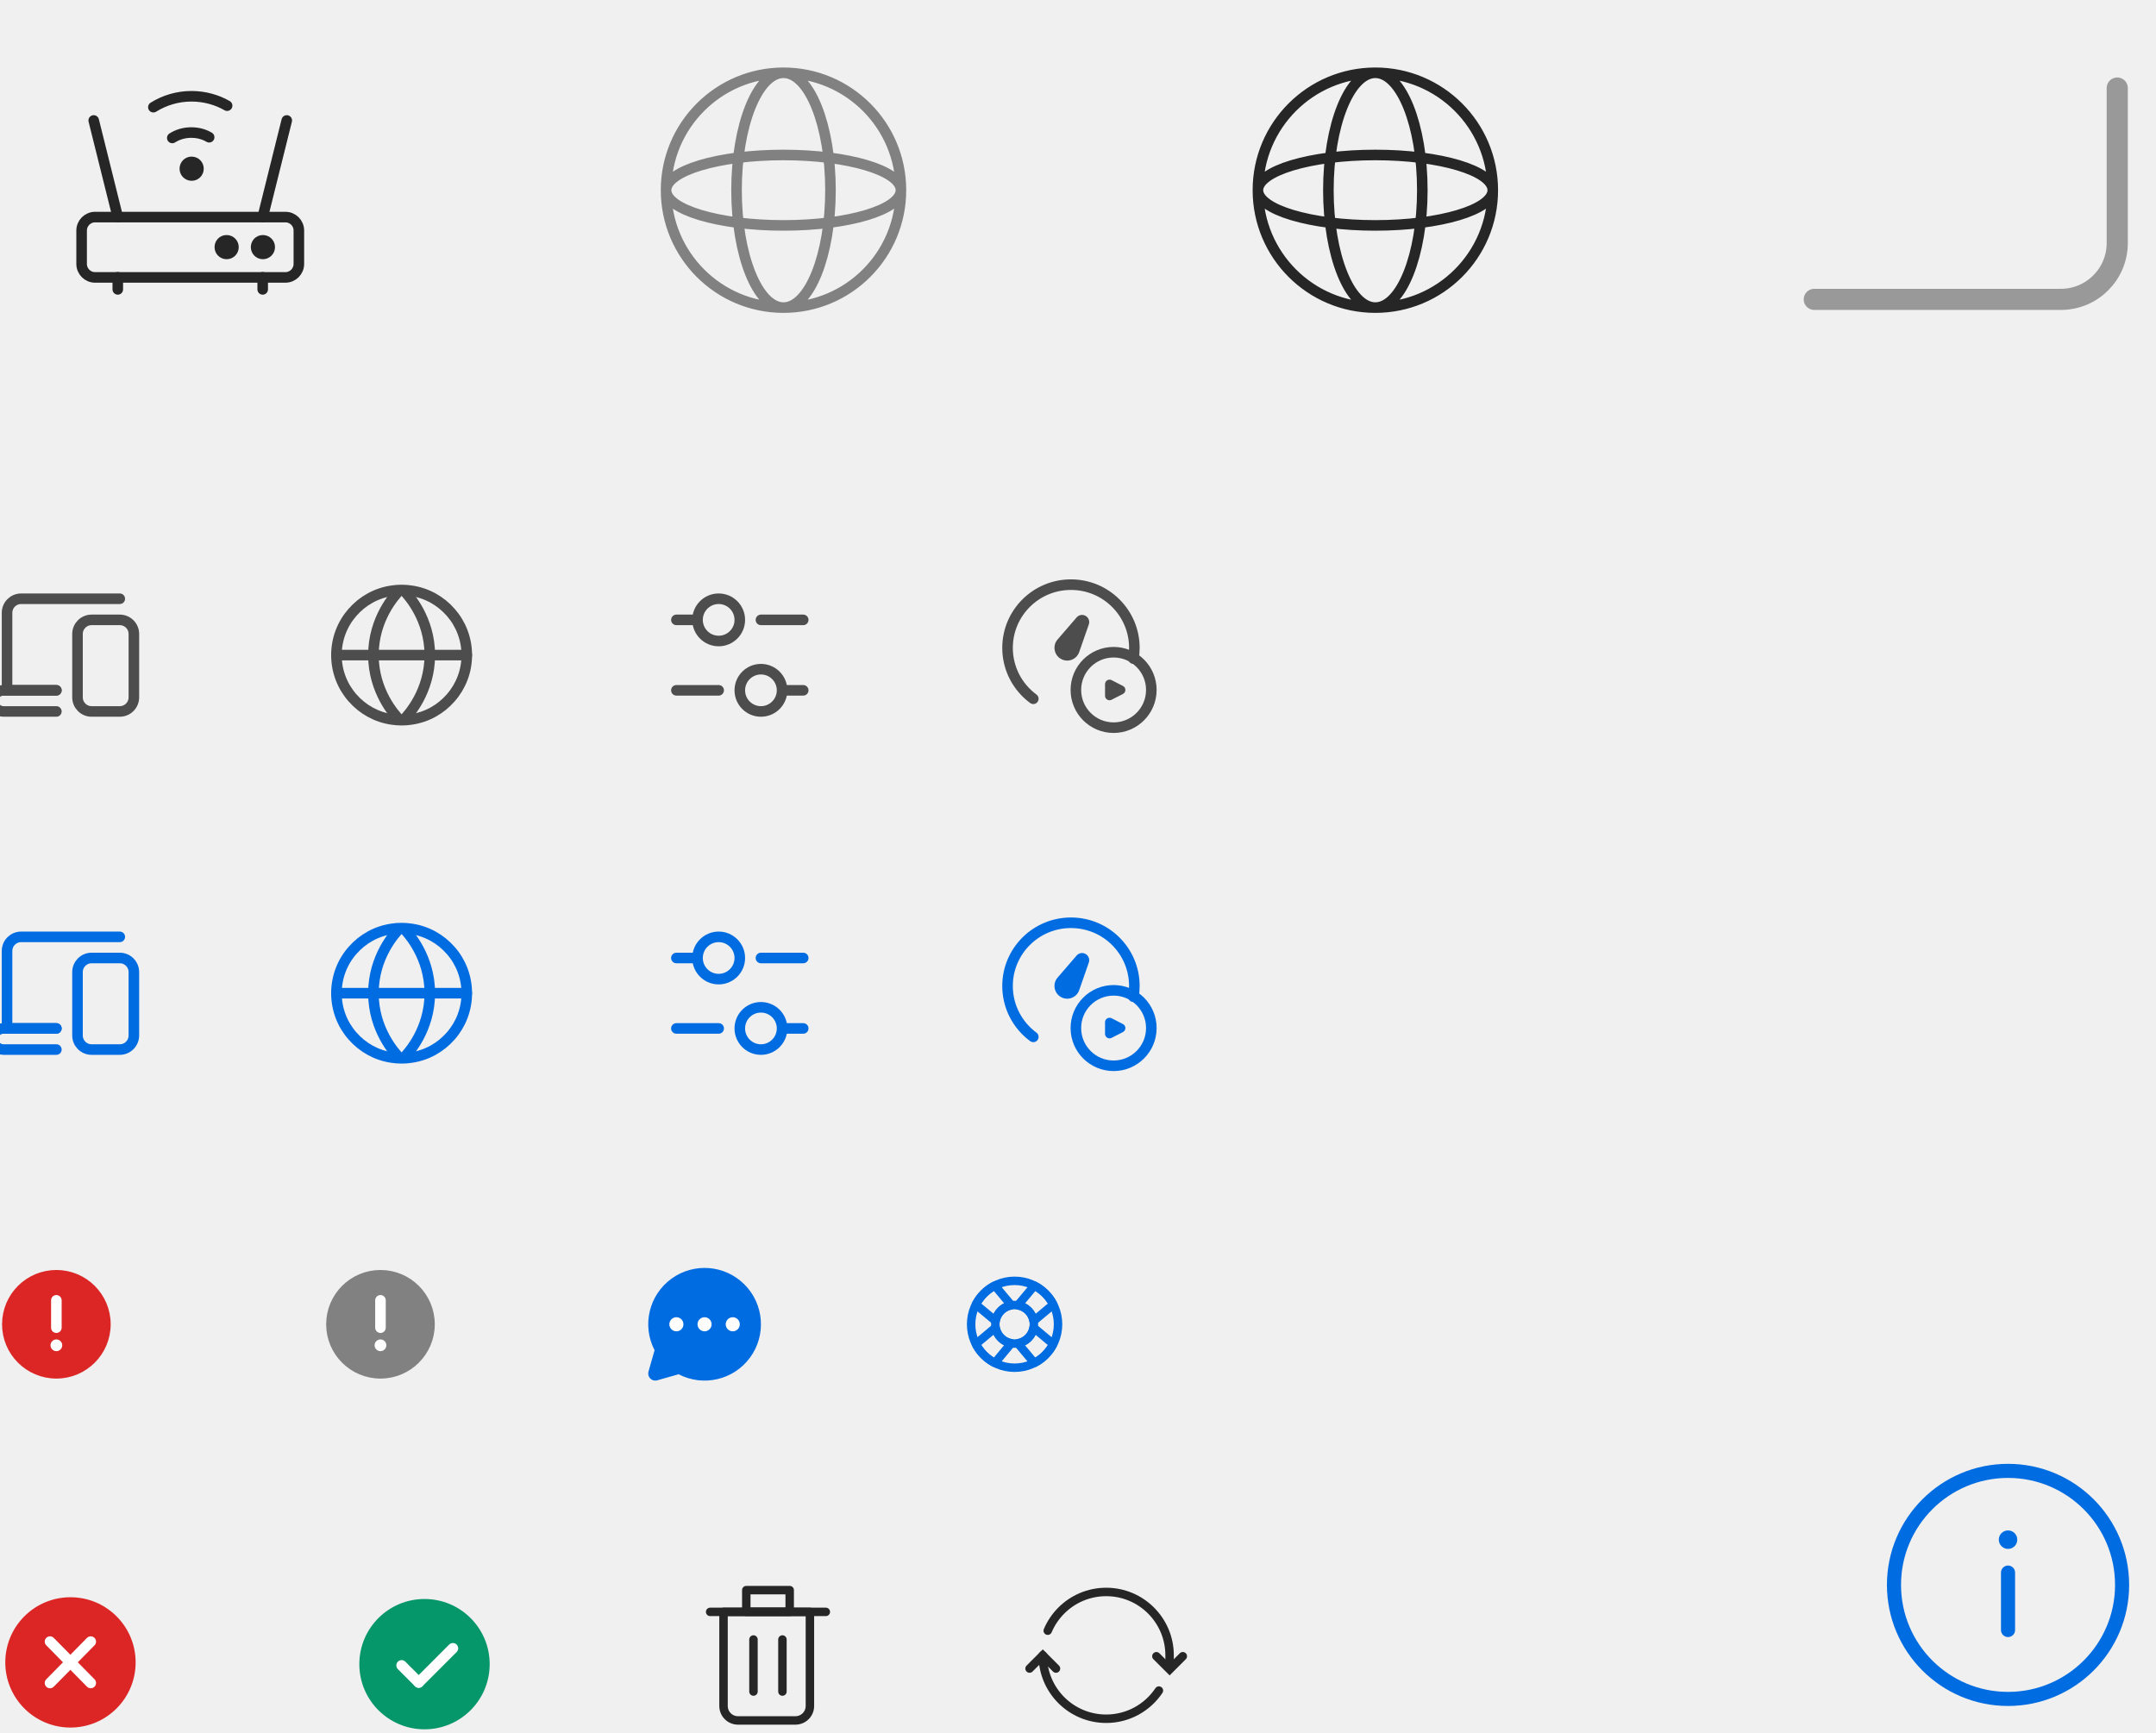
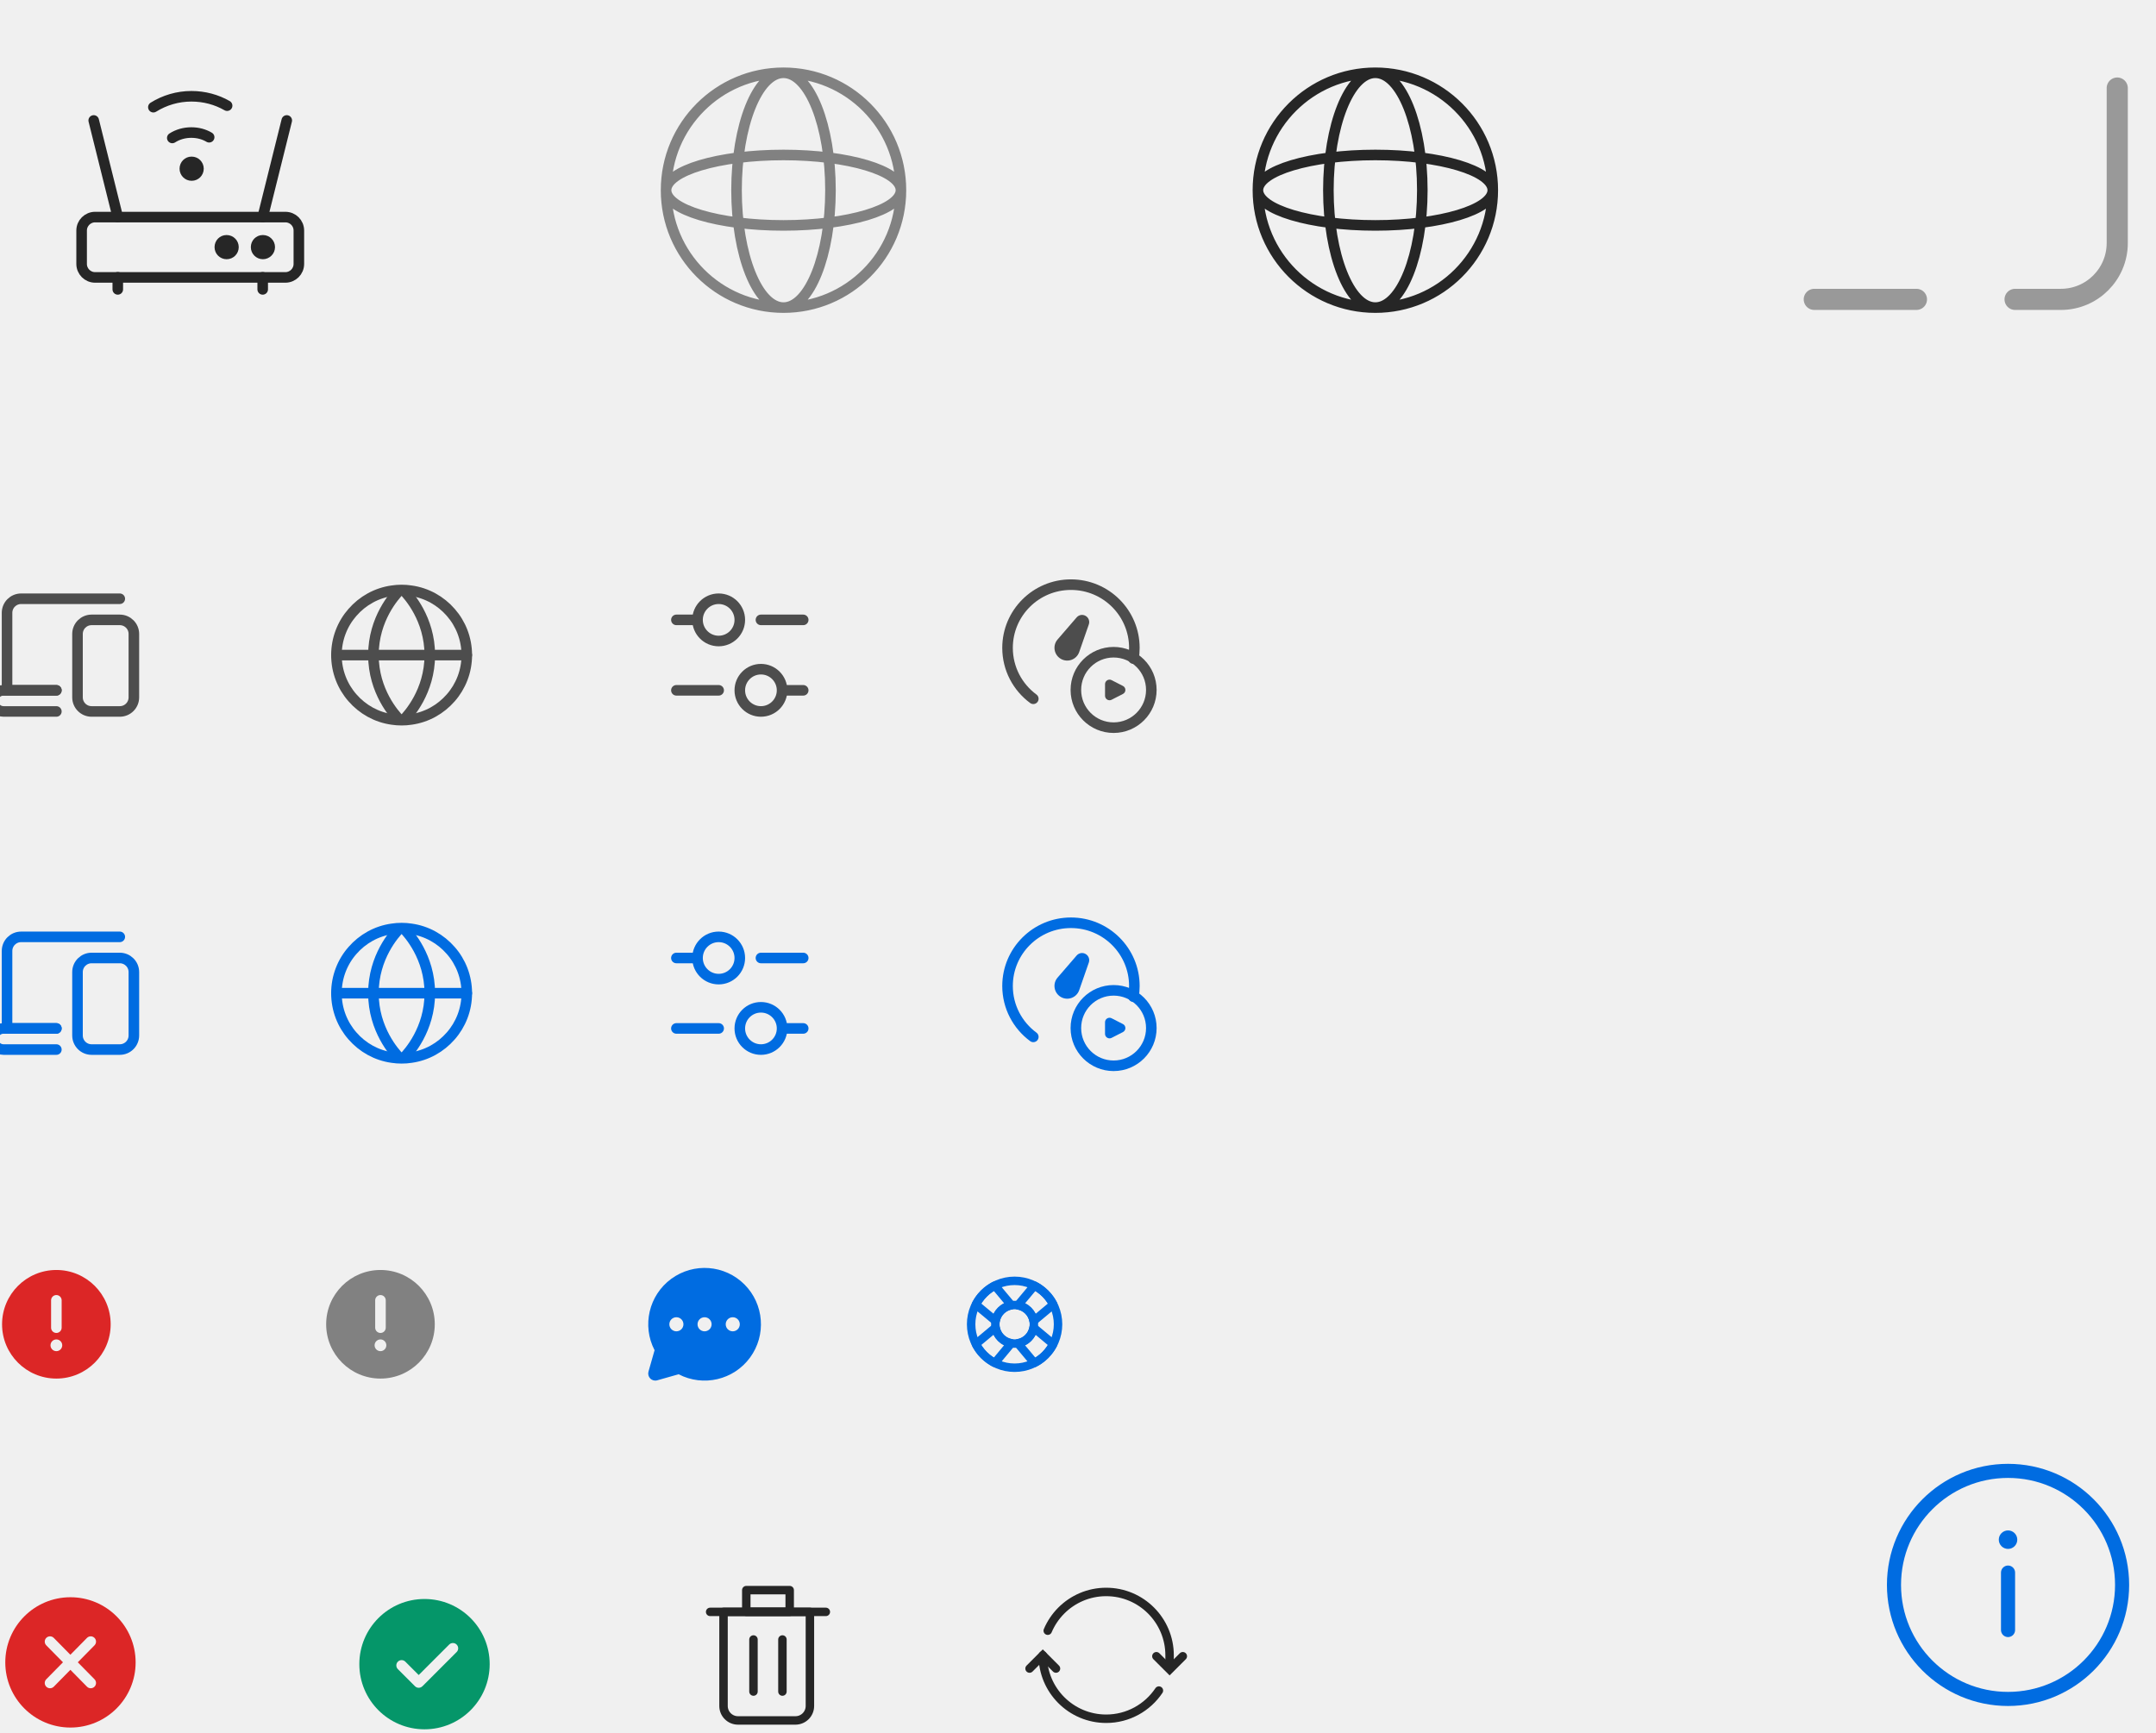
<svg xmlns="http://www.w3.org/2000/svg" width="306" height="246" viewBox="0 0 306 246" fill="none">
-   <g clip-path="url(#clip0_1028_143012)">
-     <path d="M211.869 27C211.869 36.205 204.407 43.667 195.202 43.667M211.869 27C211.869 17.795 204.407 10.333 195.202 10.333M211.869 27C211.869 24.238 204.407 22 195.202 22C185.998 22 178.536 24.238 178.536 27M211.869 27C211.869 29.761 204.407 32 195.202 32C185.998 32 178.536 29.761 178.536 27M195.202 43.667C185.998 43.667 178.536 36.205 178.536 27M195.202 43.667C198.884 43.667 201.869 36.205 201.869 27C201.869 17.795 198.884 10.333 195.202 10.333M195.202 43.667C191.52 43.667 188.536 36.205 188.536 27C188.536 17.795 191.52 10.333 195.202 10.333M178.536 27C178.536 17.795 185.998 10.333 195.202 10.333" stroke="#262626" stroke-width="1.5" />
-     <path d="M257.5 42.5H292.5C296.918 42.5 300.5 38.918 300.5 34.5V12.5" stroke="#999999" stroke-width="3" stroke-linecap="round" />
-     <path d="M51 236.25C51 231.14 55.14 227 60.25 227C65.36 227 69.5 231.14 69.5 236.25C69.5 241.36 65.36 245.5 60.25 245.5C55.14 245.5 51 241.36 51 236.25Z" fill="#059669" />
-     <path d="M59.427 238.854L57 236.427" stroke="white" stroke-width="1.5" stroke-linecap="round" />
-     <path d="M64.28 234L59.427 238.854" stroke="white" stroke-width="1.5" stroke-linecap="round" />
-     <path d="M13.5 30.817C12.45 30.817 11.584 31.667 11.584 32.733V37.467C11.584 38.517 12.434 39.383 13.5 39.383H40.5C41.55 39.383 42.417 38.533 42.417 37.467V32.733C42.417 31.667 41.567 30.817 40.5 30.817H13.5Z" stroke="#262626" stroke-width="1.5" stroke-linecap="round" stroke-linejoin="round" />
-     <path d="M16.717 39.367V41.083" stroke="#262626" stroke-width="1.5" stroke-linecap="round" stroke-linejoin="round" />
-     <path d="M37.284 39.367V41.083" stroke="#262626" stroke-width="1.5" stroke-linecap="round" stroke-linejoin="round" />
-     <path d="M35.6 35.083C35.6 34.133 36.35 33.367 37.3 33.367H37.317C38.267 33.367 39.033 34.133 39.033 35.083C39.033 36.033 38.25 36.8 37.317 36.8C36.367 36.8 35.6 36.033 35.6 35.083Z" fill="#262626" />
-     <path d="M30.451 35.084C30.451 34.134 31.201 33.367 32.151 33.367H32.167C33.117 33.367 33.884 34.134 33.884 35.084C33.884 36.034 33.117 36.8 32.167 36.8C31.217 36.8 30.451 36.034 30.451 35.084Z" fill="#262626" />
-     <path d="M16.718 30.817L13.301 17.1" stroke="#262626" stroke-width="1.5" stroke-linecap="round" stroke-linejoin="round" />
-     <path d="M37.284 30.817L40.7 17.1" stroke="#262626" stroke-width="1.5" stroke-linecap="round" stroke-linejoin="round" />
-     <path d="M21.768 15.217C23.351 14.233 25.201 13.667 27.168 13.667C29.018 13.667 30.751 14.15 32.234 15" stroke="#262626" stroke-width="1.5" stroke-linecap="round" stroke-linejoin="round" />
-     <path d="M24.452 19.583C25.235 19.083 26.168 18.817 27.152 18.817C28.085 18.817 28.952 19.05 29.685 19.483" stroke="#262626" stroke-width="1.5" stroke-linecap="round" stroke-linejoin="round" />
-     <path d="M25.485 23.95C25.485 23 26.235 22.233 27.185 22.233H27.201C28.151 22.233 28.918 23 28.918 23.95C28.918 24.9 28.151 25.667 27.201 25.667C26.252 25.667 25.485 24.9 25.485 23.95Z" fill="#262626" />
-     <path d="M127.869 27C127.869 36.205 120.407 43.667 111.202 43.667M127.869 27C127.869 17.795 120.407 10.333 111.202 10.333M127.869 27C127.869 24.238 120.407 22 111.202 22C101.998 22 94.536 24.238 94.536 27M127.869 27C127.869 29.761 120.407 32 111.202 32C101.998 32 94.536 29.761 94.536 27M111.202 43.667C101.998 43.667 94.536 36.205 94.536 27M111.202 43.667C114.884 43.667 117.869 36.205 117.869 27C117.869 17.795 114.884 10.333 111.202 10.333M111.202 43.667C107.52 43.667 104.536 36.205 104.536 27C104.536 17.795 107.52 10.333 111.202 10.333M94.536 27C94.536 17.795 101.998 10.333 111.202 10.333" stroke="#818181" stroke-width="1.5" />
-     <path d="M1.5 236C1.5 231.304 5.304 227.5 10 227.5C14.696 227.5 18.5 231.304 18.5 236C18.5 240.696 14.696 244.5 10 244.5C5.304 244.5 1.5 240.696 1.5 236Z" fill="#DC2626" stroke="#DC2626" stroke-width="1.5" stroke-linecap="round" stroke-linejoin="round" />
-     <path d="M12.88 233.05L7.1 238.922" stroke="white" stroke-width="1.5" stroke-linecap="round" stroke-linejoin="round" />
-     <path d="M7.1 233.05L12.88 238.922" stroke="white" stroke-width="1.5" stroke-linecap="round" stroke-linejoin="round" />
-     <path d="M63.97 99.07C62.55 100.7 60.57 101.83 58.33 102.14C57.9 102.21 57.46 102.24 57 102.24C56.54 102.24 56.11 102.21 55.67 102.14C53.43 101.83 51.45 100.7 50.03 99.07C48.61 97.46 47.75 95.32 47.75 93C47.75 90.68 48.61 88.54 50.03 86.93C51.45 85.3 53.43 84.17 55.67 83.86C56.1 83.79 56.54 83.76 57 83.76C57.46 83.76 57.89 83.79 58.33 83.86C60.57 84.17 62.55 85.3 63.97 86.93C65.39 88.54 66.25 90.68 66.25 93C66.25 95.32 65.39 97.46 63.97 99.07Z" stroke="#4D4D4D" stroke-width="1.5" stroke-linecap="round" stroke-linejoin="round" />
-     <path d="M56.67 102.15C56.03 101.48 53 98.17 53 93C53 87.83 56.03 84.52 56.67 83.85" stroke="#4D4D4D" stroke-width="1.5" stroke-linecap="round" stroke-linejoin="round" />
-     <path d="M57.33 102.15C57.97 101.48 61 98.17 61 93C61 87.83 57.97 84.52 57.33 83.85" stroke="#4D4D4D" stroke-width="1.5" stroke-linecap="round" stroke-linejoin="round" />
-     <path d="M47.75 93H66.25" stroke="#4D4D4D" stroke-width="1.5" stroke-linecap="round" stroke-linejoin="round" />
-     <path d="M63.97 147.07C62.55 148.7 60.57 149.83 58.33 150.14C57.9 150.21 57.46 150.24 57 150.24C56.54 150.24 56.11 150.21 55.67 150.14C53.43 149.83 51.45 148.7 50.03 147.07C48.61 145.46 47.75 143.32 47.75 141C47.75 138.68 48.61 136.54 50.03 134.93C51.45 133.3 53.43 132.17 55.67 131.86C56.1 131.79 56.54 131.76 57 131.76C57.46 131.76 57.89 131.79 58.33 131.86C60.57 132.17 62.55 133.3 63.97 134.93C65.39 136.54 66.25 138.68 66.25 141C66.25 143.32 65.39 145.46 63.97 147.07Z" stroke="#006CE1" stroke-width="1.5" stroke-linecap="round" stroke-linejoin="round" />
-     <path d="M56.67 150.15C56.03 149.48 53 146.17 53 141C53 135.83 56.03 132.52 56.67 131.85" stroke="#006CE1" stroke-width="1.5" stroke-linecap="round" stroke-linejoin="round" />
-     <path d="M57.33 150.15C57.97 149.48 61 146.17 61 141C61 135.83 57.97 132.52 57.33 131.85" stroke="#006CE1" stroke-width="1.5" stroke-linecap="round" stroke-linejoin="round" />
-     <path d="M47.75 141H66.25" stroke="#006CE1" stroke-width="1.5" stroke-linecap="round" stroke-linejoin="round" />
-     <rect x="11" y="88" width="8" height="13" rx="2" stroke="#4D4D4D" stroke-width="1.5" />
-     <path d="M17 85H3C1.895 85 1 85.895 1 87V98H8" stroke="#4D4D4D" stroke-width="1.5" stroke-linecap="round" />
-     <path d="M8 98H0.5C-0.328 98 -1 98.672 -1 99.5V99.5C-1 100.328 -0.328 101 0.5 101H8" stroke="#4D4D4D" stroke-width="1.5" stroke-linecap="round" />
-     <rect x="11" y="136" width="8" height="13" rx="2" stroke="#006CE1" stroke-width="1.5" />
-     <path d="M17 133H3C1.895 133 1 133.895 1 135V146H8" stroke="#006CE1" stroke-width="1.5" stroke-linecap="round" />
-     <path d="M8 146H0.5C-0.328 146 -1 146.672 -1 147.5V147.5C-1 148.328 -0.328 149 0.5 149H8" stroke="#006CE1" stroke-width="1.5" stroke-linecap="round" />
-     <path d="M96 88H99M99 88C99 89.657 100.343 91 102 91C103.657 91 105 89.657 105 88C105 86.343 103.657 85 102 85C100.343 85 99 86.343 99 88ZM96 98H102M111 98H114M111 98C111 99.657 109.657 101 108 101C106.343 101 105 99.657 105 98C105 96.343 106.343 95 108 95C109.657 95 111 96.343 111 98ZM108 88H114" stroke="#4D4D4D" stroke-width="1.5" stroke-linecap="round" />
-     <path d="M96 136H99M99 136C99 137.657 100.343 139 102 139C103.657 139 105 137.657 105 136C105 134.343 103.657 133 102 133C100.343 133 99 134.343 99 136ZM96 146H102M111 146H114M111 146C111 147.657 109.657 149 108 149C106.343 149 105 147.657 105 146C105 144.343 106.343 143 108 143C109.657 143 111 144.343 111 146ZM108 136H114" stroke="#006CE1" stroke-width="1.5" stroke-linecap="round" />
-     <g clip-path="url(#clip1_1028_143012)">
-       <path d="M152.698 97.947C152.698 94.989 155.095 92.592 158.053 92.592C161.011 92.592 163.408 94.989 163.408 97.947C163.408 100.906 161.011 103.303 158.053 103.303C155.095 103.303 152.698 100.906 152.698 97.947Z" stroke="#4D4D4D" stroke-width="1.5" stroke-linecap="round" stroke-linejoin="round" />
-       <path d="M157.763 96.552C157.341 96.338 156.837 96.645 156.837 97.12V98.775C156.837 99.25 157.341 99.557 157.763 99.343L159.379 98.515C159.842 98.277 159.842 97.617 159.379 97.38L157.763 96.552Z" fill="#4D4D4D" />
-       <path d="M150.563 93.534C149.582 92.965 149.36 91.642 150.101 90.784L152.81 87.646C153.128 87.278 153.664 87.188 154.085 87.433C154.507 87.678 154.696 88.188 154.535 88.649L153.17 92.568C152.797 93.639 151.543 94.104 150.563 93.534Z" fill="#4D4D4D" />
-       <path d="M146.656 99.2C144.438 97.565 143 94.938 143 91.976C143 87.019 147.029 83 152 83C156.971 83 161 87.019 161 91.976C161 92.496 160.956 93.005 160.871 93.5" stroke="#4D4D4D" stroke-width="1.5" stroke-linecap="round" />
+   <g clip-path="url(#clip0_996_3)">
+     <mask id="mask0_996_3" style="mask-type:luminance" maskUnits="userSpaceOnUse" x="0" y="0" width="306" height="246">
+       <path d="M306 0H0V246H306V0Z" fill="white" />
+     </mask>
+     <g mask="url(#mask0_996_3)">
+       <path d="M211.869 27C211.869 36.205 204.407 43.667 195.202 43.667M211.869 27C211.869 17.795 204.407 10.333 195.202 10.333M211.869 27C211.869 24.238 204.407 22 195.202 22C185.998 22 178.536 24.238 178.536 27M211.869 27C211.869 29.761 204.407 32 195.202 32C185.998 32 178.536 29.761 178.536 27M195.202 43.667C185.998 43.667 178.536 36.205 178.536 27M195.202 43.667C198.884 43.667 201.869 36.205 201.869 27C201.869 17.795 198.884 10.333 195.202 10.333M195.202 43.667C191.52 43.667 188.536 36.205 188.536 27C188.536 17.795 191.52 10.333 195.202 10.333M195.202 10.333C185.998 10.333 178.536 17.795 178.536 27" stroke="#262626" stroke-width="1.5" />
+       <path d="M257.5 42.5H272" stroke="#999999" stroke-width="3" stroke-linecap="round" />
+       <path d="M300.5 12.5V34.5C300.5 38.918 296.918 42.5 292.5 42.5H286" stroke="#999999" stroke-width="3" stroke-linecap="round" />
+       <path d="M60.25 227C65.36 227 69.5 231.14 69.5 236.25C69.5 241.36 65.36 245.5 60.25 245.5C55.14 245.5 51 241.36 51 236.25C51 231.14 55.14 227 60.25 227ZM64.811 233.47C64.518 233.177 64.043 233.177 63.75 233.47L59.427 237.793L57.53 235.897C57.237 235.604 56.763 235.604 56.47 235.897C56.177 236.19 56.177 236.664 56.47 236.957L58.888 239.375C58.891 239.378 58.893 239.382 58.897 239.385C59.189 239.677 59.664 239.677 59.957 239.385L64.811 234.531C65.103 234.238 65.103 233.763 64.811 233.47Z" fill="#059669" />
+       <path d="M13.5 30.817C12.45 30.817 11.584 31.667 11.584 32.733V37.467C11.584 38.517 12.434 39.383 13.5 39.383H40.5C41.55 39.383 42.417 38.533 42.417 37.467V32.733C42.417 31.667 41.567 30.817 40.5 30.817H13.5Z" stroke="#262626" stroke-width="1.5" stroke-linecap="round" stroke-linejoin="round" />
+       <path d="M16.717 39.367V41.083" stroke="#262626" stroke-width="1.5" stroke-linecap="round" stroke-linejoin="round" />
+       <path d="M37.284 39.367V41.083" stroke="#262626" stroke-width="1.5" stroke-linecap="round" stroke-linejoin="round" />
+       <path d="M35.6 35.083C35.6 34.133 36.35 33.367 37.3 33.367H37.317C38.267 33.367 39.033 34.133 39.033 35.083C39.033 36.033 38.25 36.8 37.317 36.8C36.367 36.8 35.6 36.033 35.6 35.083Z" fill="#262626" />
+       <path d="M30.451 35.084C30.451 34.134 31.201 33.367 32.151 33.367H32.167C33.117 33.367 33.884 34.134 33.884 35.084C33.884 36.034 33.117 36.8 32.167 36.8C31.217 36.8 30.451 36.034 30.451 35.084Z" fill="#262626" />
+       <path d="M16.718 30.817L13.301 17.1" stroke="#262626" stroke-width="1.5" stroke-linecap="round" stroke-linejoin="round" />
+       <path d="M37.284 30.817L40.7 17.1" stroke="#262626" stroke-width="1.5" stroke-linecap="round" stroke-linejoin="round" />
+       <path d="M21.768 15.217C23.351 14.233 25.201 13.667 27.168 13.667C29.018 13.667 30.751 14.15 32.234 15" stroke="#262626" stroke-width="1.5" stroke-linecap="round" stroke-linejoin="round" />
+       <path d="M24.452 19.583C25.235 19.083 26.168 18.817 27.152 18.817C28.085 18.817 28.952 19.05 29.685 19.483" stroke="#262626" stroke-width="1.5" stroke-linecap="round" stroke-linejoin="round" />
+       <path d="M25.485 23.95C25.485 23 26.235 22.233 27.185 22.233H27.201C28.151 22.233 28.918 23 28.918 23.95C28.918 24.9 28.151 25.667 27.201 25.667C26.252 25.667 25.485 24.9 25.485 23.95Z" fill="#262626" />
+       <path d="M127.869 27C127.869 36.205 120.407 43.667 111.202 43.667M127.869 27C127.869 17.795 120.407 10.333 111.202 10.333M127.869 27C127.869 24.238 120.407 22 111.202 22C101.998 22 94.536 24.238 94.536 27M127.869 27C127.869 29.761 120.407 32 111.202 32C101.998 32 94.536 29.761 94.536 27M111.202 43.667C101.998 43.667 94.536 36.205 94.536 27M111.202 43.667C114.884 43.667 117.869 36.205 117.869 27C117.869 17.795 114.884 10.333 111.202 10.333M111.202 43.667C107.52 43.667 104.536 36.205 104.536 27C104.536 17.795 107.52 10.333 111.202 10.333M111.202 10.333C101.998 10.333 94.536 17.795 94.536 27" stroke="#818181" stroke-width="1.5" />
+       <path d="M10 226.75C15.11 226.75 19.25 230.89 19.25 236C19.25 241.11 15.11 245.25 10 245.25C4.89 245.25 0.75 241.11 0.75 236C0.75 230.89 4.89 226.75 10 226.75ZM13.406 232.516C13.111 232.225 12.636 232.229 12.346 232.524L9.99 234.916L7.635 232.524C7.344 232.229 6.869 232.226 6.574 232.516C6.279 232.807 6.276 233.281 6.566 233.576L8.938 235.986L6.566 238.396C6.276 238.691 6.279 239.166 6.574 239.456C6.869 239.747 7.344 239.743 7.635 239.449L9.99 237.055L12.346 239.449C12.636 239.743 13.111 239.747 13.406 239.456C13.701 239.166 13.705 238.691 13.415 238.396L11.043 235.986L13.415 233.576C13.705 233.281 13.701 232.806 13.406 232.516Z" fill="#DC2626" />
+       <path d="M63.97 99.07C62.55 100.7 60.57 101.83 58.33 102.14C57.9 102.21 57.46 102.24 57 102.24C56.54 102.24 56.11 102.21 55.67 102.14C53.43 101.83 51.45 100.7 50.03 99.07C48.61 97.46 47.75 95.32 47.75 93C47.75 90.68 48.61 88.54 50.03 86.93C51.45 85.3 53.43 84.17 55.67 83.86C56.1 83.79 56.54 83.76 57 83.76C57.46 83.76 57.89 83.79 58.33 83.86C60.57 84.17 62.55 85.3 63.97 86.93C65.39 88.54 66.25 90.68 66.25 93C66.25 95.32 65.39 97.46 63.97 99.07Z" stroke="#4D4D4D" stroke-width="1.5" stroke-linecap="round" stroke-linejoin="round" />
+       <path d="M56.67 102.15C56.03 101.48 53 98.17 53 93C53 87.83 56.03 84.52 56.67 83.85" stroke="#4D4D4D" stroke-width="1.5" stroke-linecap="round" stroke-linejoin="round" />
+       <path d="M57.33 102.15C57.97 101.48 61 98.17 61 93C61 87.83 57.97 84.52 57.33 83.85" stroke="#4D4D4D" stroke-width="1.5" stroke-linecap="round" stroke-linejoin="round" />
+       <path d="M47.75 93H66.25" stroke="#4D4D4D" stroke-width="1.5" stroke-linecap="round" stroke-linejoin="round" />
+       <path d="M63.97 147.07C62.55 148.7 60.57 149.83 58.33 150.14C57.9 150.21 57.46 150.24 57 150.24C56.54 150.24 56.11 150.21 55.67 150.14C53.43 149.83 51.45 148.7 50.03 147.07C48.61 145.46 47.75 143.32 47.75 141C47.75 138.68 48.61 136.54 50.03 134.93C51.45 133.3 53.43 132.17 55.67 131.86C56.1 131.79 56.54 131.76 57 131.76C57.46 131.76 57.89 131.79 58.33 131.86C60.57 132.17 62.55 133.3 63.97 134.93C65.39 136.54 66.25 138.68 66.25 141C66.25 143.32 65.39 145.46 63.97 147.07Z" stroke="#006CE1" stroke-width="1.5" stroke-linecap="round" stroke-linejoin="round" />
+       <path d="M56.67 150.15C56.03 149.48 53 146.17 53 141C53 135.83 56.03 132.52 56.67 131.85" stroke="#006CE1" stroke-width="1.5" stroke-linecap="round" stroke-linejoin="round" />
+       <path d="M57.33 150.15C57.97 149.48 61 146.17 61 141C61 135.83 57.97 132.52 57.33 131.85" stroke="#006CE1" stroke-width="1.5" stroke-linecap="round" stroke-linejoin="round" />
+       <path d="M47.75 141H66.25" stroke="#006CE1" stroke-width="1.5" stroke-linecap="round" stroke-linejoin="round" />
+       <path d="M17 88H13C11.895 88 11 88.895 11 90V99C11 100.105 11.895 101 13 101H17C18.105 101 19 100.105 19 99V90C19 88.895 18.105 88 17 88Z" stroke="#4D4D4D" stroke-width="1.5" />
+       <path d="M17 85H3C1.895 85 1 85.895 1 87V98H8" stroke="#4D4D4D" stroke-width="1.5" stroke-linecap="round" />
+       <path d="M8 98H0.5C-0.328 98 -1 98.672 -1 99.5C-1 100.328 -0.328 101 0.5 101H8" stroke="#4D4D4D" stroke-width="1.5" stroke-linecap="round" />
+       <path d="M17 136H13C11.895 136 11 136.895 11 138V147C11 148.105 11.895 149 13 149H17C18.105 149 19 148.105 19 147V138C19 136.895 18.105 136 17 136Z" stroke="#006CE1" stroke-width="1.5" />
+       <path d="M17 133H3C1.895 133 1 133.895 1 135V146H8" stroke="#006CE1" stroke-width="1.5" stroke-linecap="round" />
+       <path d="M8 146H0.5C-0.328 146 -1 146.672 -1 147.5C-1 148.328 -0.328 149 0.5 149H8" stroke="#006CE1" stroke-width="1.5" stroke-linecap="round" />
+       <path d="M96 88H99M99 88C99 89.657 100.343 91 102 91C103.657 91 105 89.657 105 88C105 86.343 103.657 85 102 85C100.343 85 99 86.343 99 88ZM96 98H102M111 98H114M111 98C111 99.657 109.657 101 108 101C106.343 101 105 99.657 105 98C105 96.343 106.343 95 108 95C109.657 95 111 96.343 111 98ZM108 88H114" stroke="#4D4D4D" stroke-width="1.5" stroke-linecap="round" />
+       <path d="M96 136H99M99 136C99 137.657 100.343 139 102 139C103.657 139 105 137.657 105 136C105 134.343 103.657 133 102 133C100.343 133 99 134.343 99 136ZM96 146H102M111 146H114M111 146C111 147.657 109.657 149 108 149C106.343 149 105 147.657 105 146C105 144.343 106.343 143 108 143C109.657 143 111 144.343 111 146ZM108 136H114" stroke="#006CE1" stroke-width="1.5" stroke-linecap="round" />
+       <mask id="mask1_996_3" style="mask-type:luminance" maskUnits="userSpaceOnUse" x="141" y="81" width="24" height="24">
+         <path d="M165 81H141V105H165V81Z" fill="white" />
+       </mask>
+       <g mask="url(#mask1_996_3)">
+         <path d="M152.698 97.947C152.698 94.989 155.095 92.592 158.053 92.592C161.011 92.592 163.408 94.989 163.408 97.947C163.408 100.906 161.011 103.303 158.053 103.303C155.095 103.303 152.698 100.906 152.698 97.947Z" stroke="#4D4D4D" stroke-width="1.5" stroke-linecap="round" stroke-linejoin="round" />
+         <path d="M157.763 96.552C157.341 96.338 156.837 96.645 156.837 97.12V98.775C156.837 99.25 157.341 99.557 157.763 99.343L159.379 98.515C159.842 98.277 159.842 97.617 159.379 97.38L157.763 96.552Z" fill="#4D4D4D" />
+         <path d="M150.563 93.534C149.582 92.965 149.36 91.642 150.101 90.784L152.81 87.646C153.128 87.278 153.664 87.188 154.085 87.433C154.507 87.678 154.696 88.188 154.535 88.649L153.17 92.568C152.797 93.639 151.543 94.104 150.563 93.534Z" fill="#4D4D4D" />
+         <path d="M146.656 99.2C144.438 97.565 143 94.938 143 91.976C143 87.019 147.029 83 152 83C156.971 83 161 87.019 161 91.976C161 92.496 160.956 93.005 160.871 93.5" stroke="#4D4D4D" stroke-width="1.5" stroke-linecap="round" />
+       </g>
+       <mask id="mask2_996_3" style="mask-type:luminance" maskUnits="userSpaceOnUse" x="141" y="129" width="24" height="24">
+         <path d="M165 129H141V153H165V129Z" fill="white" />
+       </mask>
+       <g mask="url(#mask2_996_3)">
+         <path d="M152.698 145.947C152.698 142.989 155.095 140.592 158.053 140.592C161.011 140.592 163.408 142.989 163.408 145.947C163.408 148.906 161.011 151.303 158.053 151.303C155.095 151.303 152.698 148.906 152.698 145.947Z" stroke="#006CE1" stroke-width="1.5" stroke-linecap="round" stroke-linejoin="round" />
+         <path d="M157.763 144.552C157.341 144.338 156.837 144.645 156.837 145.12V146.775C156.837 147.25 157.341 147.557 157.763 147.343L159.379 146.515C159.842 146.277 159.842 145.617 159.379 145.38L157.763 144.552Z" fill="#006CE1" />
+         <path d="M150.563 141.534C149.582 140.964 149.36 139.642 150.101 138.784L152.81 135.646C153.128 135.278 153.664 135.188 154.085 135.433C154.507 135.678 154.696 136.188 154.535 136.649L153.17 140.568C152.797 141.639 151.543 142.104 150.563 141.534Z" fill="#006CE1" />
+         <path d="M146.656 147.2C144.438 145.565 143 142.938 143 139.976C143 135.019 147.029 131 152 131C156.971 131 161 135.019 161 139.976C161 140.496 160.956 141.005 160.871 141.5" stroke="#006CE1" stroke-width="1.5" stroke-linecap="round" />
+       </g>
+       <path d="M95.277 181.545C98.461 179.214 102.869 179.553 105.658 182.343C108.448 185.134 108.786 189.542 106.454 192.725C104.122 195.907 99.817 196.914 96.315 195.095L93.277 195.956C92.928 196.056 92.551 195.959 92.294 195.701C92.037 195.444 91.939 195.068 92.039 194.718C92.139 194.367 92.905 191.692 92.904 191.683C91.086 188.181 92.094 183.876 95.277 181.545ZM96 187C95.448 187 95 187.448 95 188C95 188.552 95.448 189 96 189C96.552 189 97 188.552 97 188C97 187.448 96.552 187 96 187ZM100 187C99.448 187 99 187.448 99 188C99 188.552 99.448 189 100 189C100.552 189 101 188.552 101 188C101 187.448 100.552 187 100 187ZM104 187C103.448 187 103 187.448 103 188C103 188.552 103.448 189 104 189C104.552 189 105 188.552 105 188C105 187.448 104.552 187 104 187Z" fill="#006CE1" />
+       <path d="M143.534 190.7C142.994 190.607 142.48 190.353 142.067 189.94C141.654 189.527 141.4 189.007 141.307 188.473C141.154 187.627 141.414 186.72 142.067 186.067C142.72 185.413 143.627 185.153 144.474 185.307C145.014 185.4 145.527 185.653 145.94 186.067C146.354 186.48 146.607 187 146.7 187.533C146.847 188.38 146.594 189.287 145.94 189.94C145.287 190.593 144.38 190.853 143.534 190.7Z" stroke="#006CE1" stroke-width="1.2" stroke-linecap="round" stroke-linejoin="round" />
+       <path d="M144.466 190.7C145.006 190.607 145.52 190.353 145.933 189.94C146.346 189.527 146.6 189.007 146.693 188.473C147.626 189.247 148.56 190.027 149.486 190.807C149.2 191.373 148.82 191.9 148.353 192.367C147.893 192.833 147.366 193.207 146.8 193.493C146.026 192.56 145.246 191.627 144.466 190.7Z" stroke="#006CE1" stroke-width="1.2" stroke-linecap="round" stroke-linejoin="round" />
+       <path d="M139.64 183.64C140.106 183.173 140.633 182.793 141.2 182.507C141.973 183.44 142.753 184.373 143.533 185.3C142.993 185.393 142.48 185.647 142.066 186.06C141.653 186.473 141.4 186.993 141.306 187.527C140.373 186.753 139.433 185.973 138.506 185.2C138.793 184.633 139.173 184.107 139.64 183.64Z" stroke="#006CE1" stroke-width="1.2" stroke-linecap="round" stroke-linejoin="round" />
+       <path d="M146.7 187.533C146.606 186.993 146.353 186.48 145.94 186.067C145.526 185.653 145.006 185.4 144.473 185.307C145.246 184.373 146.026 183.44 146.806 182.513C147.373 182.8 147.9 183.18 148.366 183.647C148.833 184.107 149.206 184.633 149.493 185.2C148.56 185.973 147.626 186.753 146.7 187.533Z" stroke="#006CE1" stroke-width="1.2" stroke-linecap="round" stroke-linejoin="round" />
+       <path d="M139.64 192.36C139.173 191.893 138.793 191.367 138.506 190.8C139.44 190.027 140.373 189.247 141.3 188.467C141.393 189.007 141.646 189.52 142.06 189.933C142.473 190.347 142.993 190.6 143.526 190.693C142.753 191.627 141.973 192.567 141.2 193.493C140.633 193.207 140.106 192.827 139.64 192.36Z" stroke="#006CE1" stroke-width="1.2" stroke-linecap="round" stroke-linejoin="round" />
+       <path fill-rule="evenodd" clip-rule="evenodd" d="M144 194.167C140.594 194.167 137.833 191.406 137.833 188C137.833 184.594 140.594 181.833 144 181.833C147.406 181.833 150.167 184.594 150.167 188C150.167 191.406 147.406 194.167 144 194.167Z" stroke="#006CE1" stroke-width="1.2" stroke-linecap="round" stroke-linejoin="round" />
+       <mask id="mask3_996_3" style="mask-type:luminance" maskUnits="userSpaceOnUse" x="145" y="223" width="24" height="24">
+         <path d="M169 223H145V247H169V223Z" fill="white" />
+       </mask>
+       <g mask="url(#mask3_996_3)">
+         <path d="M148.706 231.5C149.157 230.433 149.807 229.472 150.61 228.662C152.241 227.018 154.502 226 157 226C161.971 226 166 230.029 166 235V236.5" stroke="#262626" stroke-width="1.2" stroke-linecap="round" />
+         <path d="M148 235C148 237.472 148.997 239.712 150.61 241.338C152.241 242.982 154.502 244 157 244C160.12 244 162.87 242.412 164.484 240" stroke="#262626" stroke-width="1.2" stroke-linecap="round" />
+         <path d="M146.125 236.875L148 235L149.875 236.875" stroke="#262626" stroke-width="1.2" stroke-linecap="round" />
+         <path d="M167.875 235.125L166 237L164.125 235.125" stroke="#262626" stroke-width="1.2" stroke-linecap="round" />
+       </g>
+       <path d="M102.69 228.83V242.19C102.69 243.32 103.61 244.24 104.74 244.24H112.9C114.03 244.24 114.95 243.32 114.95 242.19V228.83H114.96H102.69Z" stroke="#262626" stroke-width="1.2" stroke-linecap="round" stroke-linejoin="round" />
+       <path d="M100.79 228.83H117.21" stroke="#262626" stroke-width="1.2" stroke-linecap="round" stroke-linejoin="round" />
+       <path fill-rule="evenodd" clip-rule="evenodd" d="M112.08 225.74V228.82H105.92V225.74H112.08Z" stroke="#262626" stroke-width="1.2" stroke-linecap="round" stroke-linejoin="round" />
+       <path d="M106.94 232.75V240.14" stroke="#262626" stroke-width="1.2" stroke-linecap="round" stroke-linejoin="round" />
+       <path d="M111.05 232.75V240.14" stroke="#262626" stroke-width="1.2" stroke-linecap="round" stroke-linejoin="round" />
+       <path d="M285 223.25V231.405" stroke="#006CE1" stroke-width="2" stroke-linecap="round" stroke-linejoin="round" />
+       <path fill-rule="evenodd" clip-rule="evenodd" d="M285 219.89C284.275 219.89 283.688 219.302 283.688 218.577C283.688 217.853 284.275 217.265 285 217.265C285.725 217.265 286.312 217.853 286.312 218.577C286.312 219.302 285.725 219.89 285 219.89Z" fill="#006CE1" />
+       <path fill-rule="evenodd" clip-rule="evenodd" d="M285 241.188C276.06 241.188 268.812 233.94 268.812 225C268.812 216.06 276.06 208.812 285 208.812C293.94 208.812 301.188 216.06 301.188 225C301.188 233.94 293.94 241.188 285 241.188Z" stroke="#006CE1" stroke-width="2" stroke-linecap="round" stroke-linejoin="round" />
+       <path d="M8 180.292C12.257 180.292 15.708 183.743 15.708 188C15.708 192.257 12.257 195.708 8 195.708C3.743 195.708 0.292 192.258 0.292 188C0.292 183.743 3.743 180.292 8 180.292ZM8 190.15C7.54 190.15 7.167 190.523 7.167 190.983C7.167 191.443 7.54 191.816 8 191.816C8.46 191.816 8.833 191.443 8.833 190.983C8.833 190.523 8.46 190.15 8 190.15ZM8 183.85C7.586 183.85 7.25 184.186 7.25 184.6V188.483C7.25 188.897 7.586 189.233 8 189.233C8.414 189.233 8.75 188.897 8.75 188.483V184.6C8.75 184.186 8.414 183.85 8 183.85Z" fill="#DC2626" />
+       <path d="M54 180.292C58.257 180.292 61.708 183.743 61.708 188C61.708 192.257 58.257 195.708 54 195.708C49.743 195.708 46.292 192.258 46.292 188C46.292 183.743 49.743 180.292 54 180.292ZM54 190.15C53.54 190.15 53.167 190.523 53.167 190.983C53.167 191.443 53.54 191.816 54 191.816C54.46 191.816 54.833 191.443 54.833 190.983C54.833 190.523 54.46 190.15 54 190.15ZM54 183.85C53.586 183.85 53.25 184.186 53.25 184.6V188.483C53.25 188.897 53.586 189.233 54 189.233C54.414 189.233 54.75 188.897 54.75 188.483V184.6C54.75 184.186 54.414 183.85 54 183.85Z" fill="#818181" />
    </g>
-     <g clip-path="url(#clip2_1028_143012)">
-       <path d="M152.698 145.947C152.698 142.989 155.095 140.592 158.053 140.592C161.011 140.592 163.408 142.989 163.408 145.947C163.408 148.906 161.011 151.303 158.053 151.303C155.095 151.303 152.698 148.906 152.698 145.947Z" stroke="#006CE1" stroke-width="1.5" stroke-linecap="round" stroke-linejoin="round" />
-       <path d="M157.763 144.552C157.341 144.338 156.837 144.645 156.837 145.12V146.775C156.837 147.25 157.341 147.557 157.763 147.343L159.379 146.515C159.842 146.277 159.842 145.617 159.379 145.38L157.763 144.552Z" fill="#006CE1" />
-       <path d="M150.563 141.534C149.582 140.964 149.36 139.642 150.101 138.784L152.81 135.646C153.128 135.278 153.664 135.188 154.085 135.433C154.507 135.678 154.696 136.188 154.535 136.649L153.17 140.568C152.797 141.639 151.543 142.104 150.563 141.534Z" fill="#006CE1" />
-       <path d="M146.656 147.2C144.438 145.565 143 142.938 143 139.976C143 135.019 147.029 131 152 131C156.971 131 161 135.019 161 139.976C161 140.496 160.956 141.005 160.871 141.5" stroke="#006CE1" stroke-width="1.5" stroke-linecap="round" />
-     </g>
-     <path fill-rule="evenodd" clip-rule="evenodd" d="M92.293 195.701C92.036 195.444 91.939 195.068 92.038 194.718C92.138 194.368 92.905 191.692 92.904 191.683C91.086 188.181 92.094 183.876 95.277 181.545C98.461 179.214 102.869 179.553 105.658 182.343C108.448 185.134 108.786 189.542 106.454 192.725C104.122 195.907 99.817 196.914 96.315 195.095L93.277 195.956C92.927 196.056 92.551 195.959 92.293 195.701Z" fill="#006CE1" />
-     <path d="M100 188.5C99.724 188.5 99.5 188.276 99.5 188C99.5 187.724 99.724 187.5 100 187.5C100.276 187.5 100.5 187.724 100.5 188C100.5 188.276 100.276 188.5 100 188.5ZM104 188.5C103.724 188.5 103.5 188.276 103.5 188C103.5 187.724 103.724 187.5 104 187.5C104.276 187.5 104.5 187.724 104.5 188C104.5 188.276 104.276 188.5 104 188.5ZM96 188.5C95.724 188.5 95.5 188.276 95.5 188C95.5 187.724 95.724 187.5 96 187.5C96.276 187.5 96.5 187.724 96.5 188C96.5 188.276 96.276 188.5 96 188.5Z" stroke="white" />
-     <path d="M143.534 190.7C142.994 190.607 142.48 190.353 142.067 189.94C141.654 189.527 141.4 189.007 141.307 188.473C141.154 187.627 141.414 186.72 142.067 186.067C142.72 185.413 143.627 185.153 144.474 185.307C145.014 185.4 145.527 185.653 145.94 186.067C146.354 186.48 146.607 187 146.7 187.533C146.847 188.38 146.594 189.287 145.94 189.94C145.287 190.593 144.38 190.853 143.534 190.7Z" stroke="#006CE1" stroke-width="1.2" stroke-linecap="round" stroke-linejoin="round" />
-     <path d="M144.466 190.7C145.006 190.607 145.52 190.353 145.933 189.94C146.346 189.527 146.6 189.007 146.693 188.473C147.626 189.247 148.56 190.027 149.486 190.807C149.2 191.373 148.82 191.9 148.353 192.367C147.893 192.833 147.366 193.207 146.8 193.493C146.026 192.56 145.246 191.627 144.466 190.7Z" stroke="#006CE1" stroke-width="1.2" stroke-linecap="round" stroke-linejoin="round" />
-     <path d="M139.64 183.64C140.106 183.173 140.633 182.793 141.2 182.507C141.973 183.44 142.753 184.373 143.533 185.3C142.993 185.393 142.48 185.647 142.066 186.06C141.653 186.473 141.4 186.993 141.306 187.527C140.373 186.753 139.433 185.973 138.506 185.2C138.793 184.633 139.173 184.107 139.64 183.64Z" stroke="#006CE1" stroke-width="1.2" stroke-linecap="round" stroke-linejoin="round" />
-     <path d="M146.7 187.533C146.606 186.993 146.353 186.48 145.94 186.067C145.526 185.653 145.006 185.4 144.473 185.307C145.246 184.373 146.026 183.44 146.806 182.513C147.373 182.8 147.9 183.18 148.366 183.647C148.833 184.107 149.206 184.633 149.493 185.2C148.56 185.973 147.626 186.753 146.7 187.533Z" stroke="#006CE1" stroke-width="1.2" stroke-linecap="round" stroke-linejoin="round" />
-     <path d="M139.64 192.36C139.173 191.893 138.793 191.367 138.506 190.8C139.44 190.027 140.373 189.247 141.3 188.467C141.393 189.007 141.646 189.52 142.06 189.933C142.473 190.347 142.993 190.6 143.526 190.693C142.753 191.627 141.973 192.567 141.2 193.493C140.633 193.207 140.106 192.827 139.64 192.36Z" stroke="#006CE1" stroke-width="1.2" stroke-linecap="round" stroke-linejoin="round" />
-     <path fill-rule="evenodd" clip-rule="evenodd" d="M144 194.167C140.594 194.167 137.833 191.406 137.833 188C137.833 184.594 140.594 181.833 144 181.833C147.406 181.833 150.167 184.594 150.167 188C150.167 191.406 147.406 194.167 144 194.167Z" stroke="#006CE1" stroke-width="1.2" stroke-linecap="round" stroke-linejoin="round" />
-     <g clip-path="url(#clip3_1028_143012)">
-       <path d="M148.706 231.5C149.157 230.433 149.807 229.472 150.61 228.662C152.241 227.018 154.502 226 157 226C161.971 226 166 230.029 166 235L166 236.5" stroke="#262626" stroke-width="1.2" stroke-linecap="round" />
-       <path d="M148 235C148 237.472 148.997 239.712 150.61 241.338C152.241 242.982 154.502 244 157 244C160.12 244 162.87 242.412 164.484 240" stroke="#262626" stroke-width="1.2" stroke-linecap="round" />
-       <path d="M146.125 236.875L148 235L149.875 236.875" stroke="#262626" stroke-width="1.2" stroke-linecap="round" />
-       <path d="M167.875 235.125L166 237L164.125 235.125" stroke="#262626" stroke-width="1.2" stroke-linecap="round" />
-     </g>
-     <path d="M102.69 228.83V242.19C102.69 243.32 103.61 244.24 104.74 244.24H112.9C114.03 244.24 114.95 243.32 114.95 242.19V228.83H114.96H102.69Z" stroke="#262626" stroke-width="1.2" stroke-linecap="round" stroke-linejoin="round" />
-     <path d="M100.79 228.83H117.21" stroke="#262626" stroke-width="1.2" stroke-linecap="round" stroke-linejoin="round" />
-     <path fill-rule="evenodd" clip-rule="evenodd" d="M112.08 225.74V228.82H105.92V225.74H112.08Z" stroke="#262626" stroke-width="1.2" stroke-linecap="round" stroke-linejoin="round" />
-     <path d="M106.94 232.75V240.14" stroke="#262626" stroke-width="1.2" stroke-linecap="round" stroke-linejoin="round" />
-     <path d="M111.05 232.75V240.14" stroke="#262626" stroke-width="1.2" stroke-linecap="round" stroke-linejoin="round" />
-     <path d="M285 223.25V231.405" stroke="#006CE1" stroke-width="2" stroke-linecap="round" stroke-linejoin="round" />
-     <path fill-rule="evenodd" clip-rule="evenodd" d="M285 219.89C284.275 219.89 283.688 219.302 283.688 218.577C283.688 217.853 284.275 217.265 285 217.265C285.725 217.265 286.312 217.853 286.312 218.577C286.312 219.302 285.725 219.89 285 219.89Z" fill="#006CE1" />
-     <path fill-rule="evenodd" clip-rule="evenodd" d="M285 241.188C276.06 241.188 268.812 233.94 268.812 225C268.812 216.06 276.06 208.812 285 208.812C293.94 208.812 301.188 216.06 301.188 225C301.188 233.94 293.94 241.188 285 241.188Z" stroke="#006CE1" stroke-width="2" stroke-linecap="round" stroke-linejoin="round" />
-     <path d="M8 195.108C4.074 195.108 0.892 191.926 0.892 188C0.892 184.074 4.074 180.892 8 180.892C11.926 180.892 15.108 184.074 15.108 188C15.108 191.926 11.926 195.108 8 195.108Z" fill="#DC2626" stroke="#DC2626" stroke-width="1.2" stroke-linecap="round" stroke-linejoin="round" />
-     <path fill-rule="evenodd" clip-rule="evenodd" d="M8 184.6V188.483V184.6Z" fill="white" />
-     <path d="M8 184.6V188.483" stroke="white" stroke-width="1.5" stroke-linecap="round" stroke-linejoin="round" />
-     <path fill-rule="evenodd" clip-rule="evenodd" d="M8 191.816C7.54 191.816 7.167 191.443 7.167 190.983C7.167 190.523 7.54 190.15 8 190.15C8.46 190.15 8.833 190.523 8.833 190.983C8.833 191.443 8.46 191.816 8 191.816Z" fill="white" />
-     <path d="M54 195.108C50.074 195.108 46.892 191.926 46.892 188C46.892 184.074 50.074 180.892 54 180.892C57.926 180.892 61.108 184.074 61.108 188C61.108 191.926 57.926 195.108 54 195.108Z" fill="#818181" stroke="#818181" stroke-width="1.2" stroke-linecap="round" stroke-linejoin="round" />
-     <path fill-rule="evenodd" clip-rule="evenodd" d="M54 184.6V188.483V184.6Z" fill="white" />
-     <path d="M54 184.6V188.483" stroke="white" stroke-width="1.5" stroke-linecap="round" stroke-linejoin="round" />
-     <path fill-rule="evenodd" clip-rule="evenodd" d="M54 191.816C53.54 191.816 53.166 191.443 53.166 190.983C53.166 190.523 53.54 190.15 54 190.15C54.46 190.15 54.833 190.523 54.833 190.983C54.833 191.443 54.46 191.816 54 191.816Z" fill="white" />
  </g>
  <defs>
-     <clipPath id="clip0_1028_143012">
+     <clipPath id="clip0_996_3">
      <rect width="306" height="246" fill="white" />
-     </clipPath>
-     <clipPath id="clip1_1028_143012">
-       <rect width="24" height="24" fill="white" transform="translate(141 81)" />
-     </clipPath>
-     <clipPath id="clip2_1028_143012">
-       <rect width="24" height="24" fill="white" transform="translate(141 129)" />
-     </clipPath>
-     <clipPath id="clip3_1028_143012">
-       <rect width="24" height="24" fill="white" transform="translate(145 223)" />
    </clipPath>
  </defs>
</svg>
